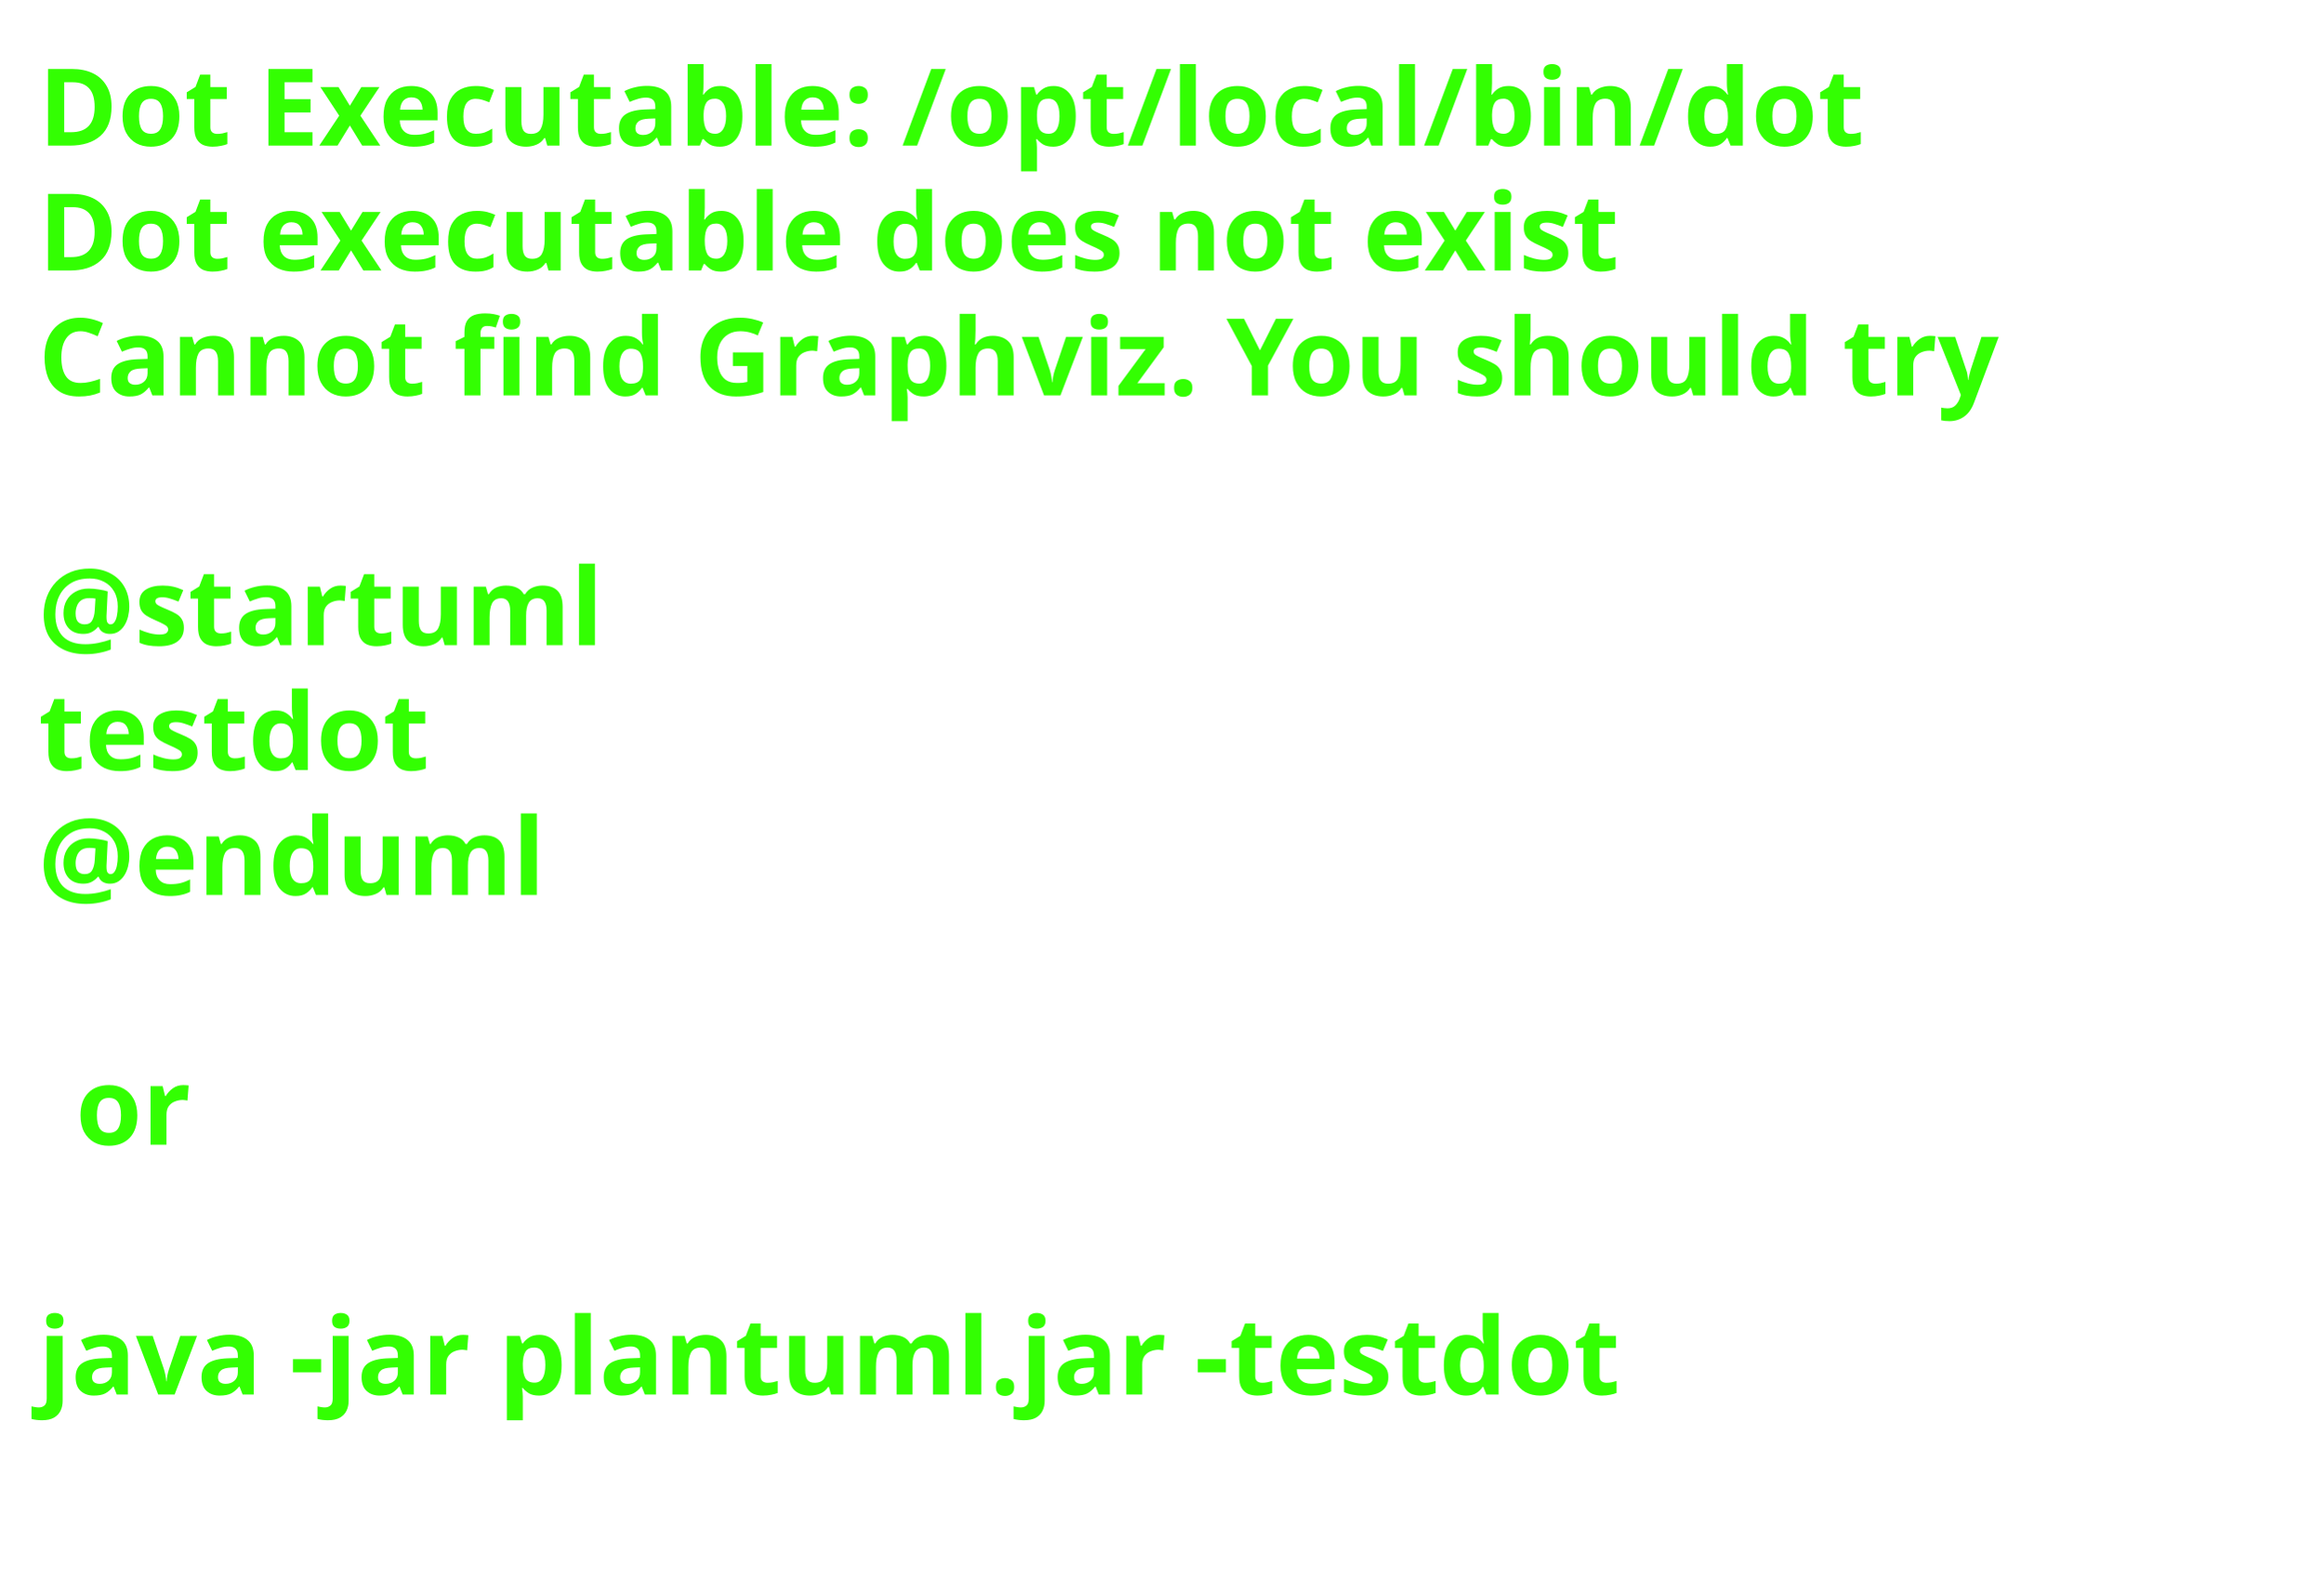
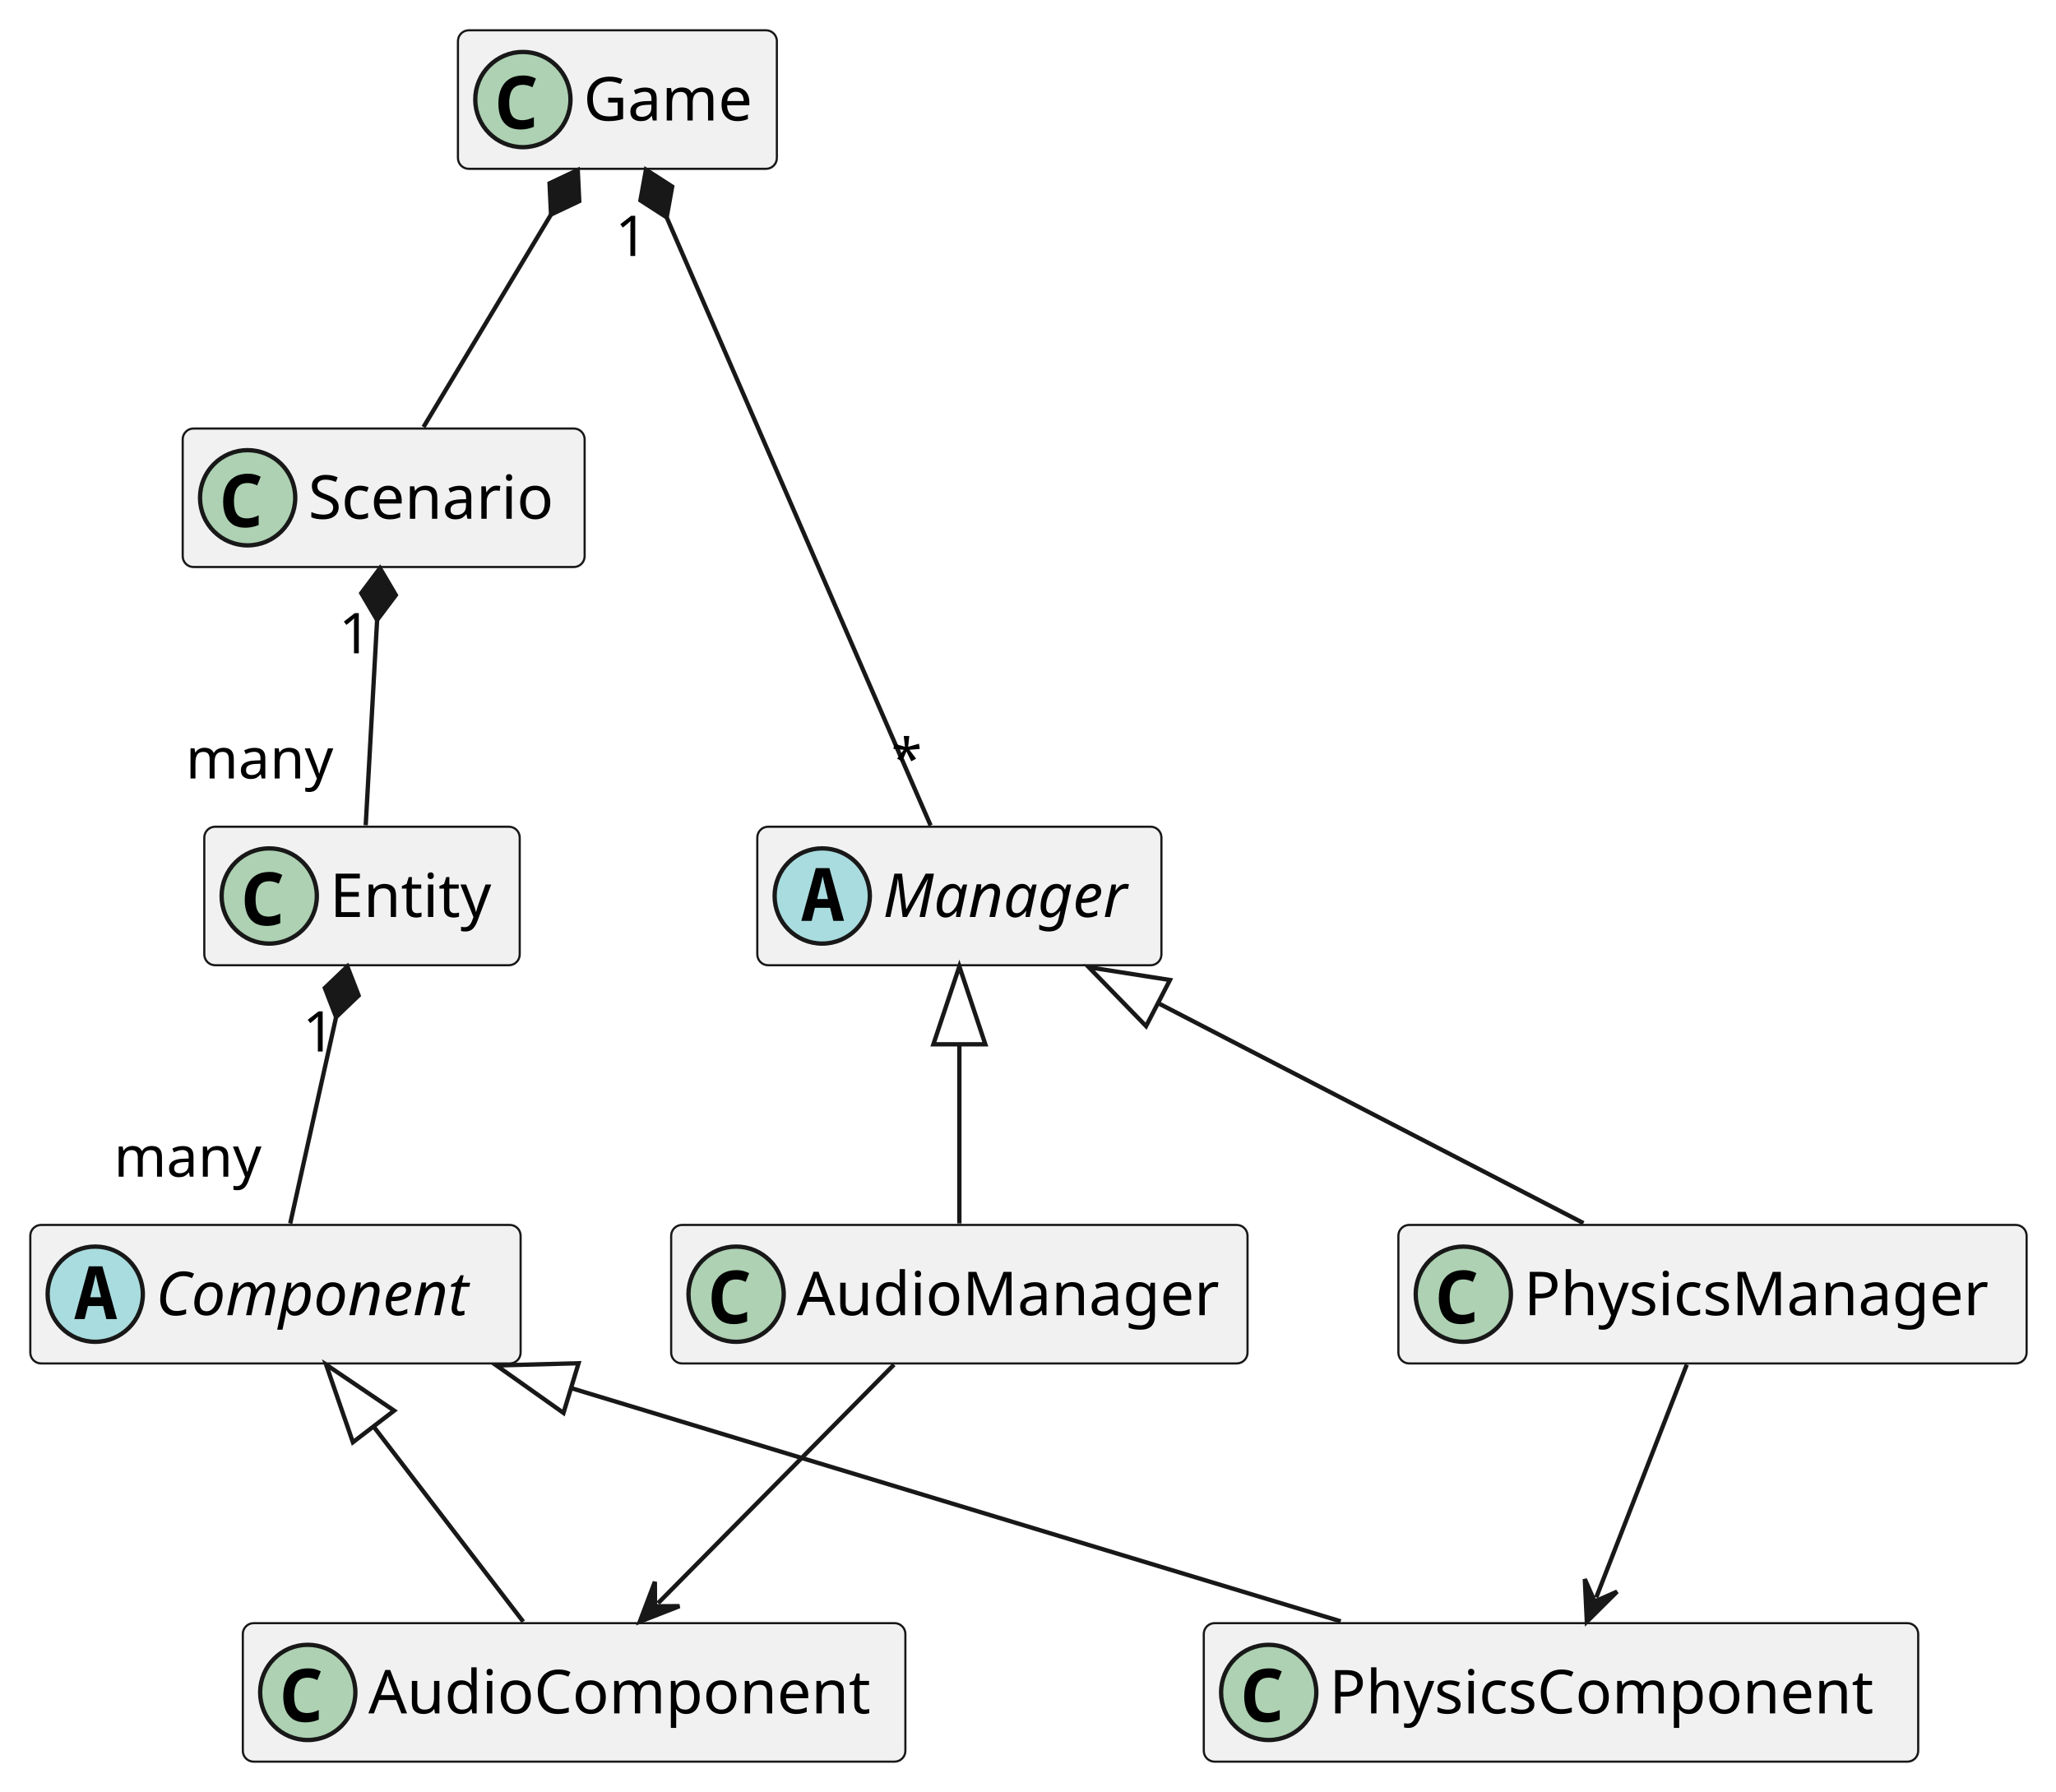
- <svg xmlns="http://www.w3.org/2000/svg" contentStyleType="text/css" data-diagram-type="CLASS" height="206px" preserveAspectRatio="none" style="width:303px;height:206px;background:#FFFFFF;" version="1.1" viewBox="0 0 303 206" width="303px" zoomAndPan="magnify">
+ <svg xmlns="http://www.w3.org/2000/svg" contentStyleType="text/css" data-diagram-type="CLASS" height="414px" preserveAspectRatio="none" style="width:475px;height:414px;background:#FFFFFF;" version="1.1" viewBox="0 0 475 414" width="475px" zoomAndPan="magnify">
  <defs />
  <g>
-     <text fill="#33FF02" font-family="sans-serif" font-size="14" font-weight="bold" lengthAdjust="spacing" textLength="264.954" x="5" y="19">Dot Executable: /opt/local/bin/dot</text>
-     <text fill="#33FF02" font-family="sans-serif" font-size="14" font-weight="bold" lengthAdjust="spacing" textLength="236.264" x="5" y="35.297">Dot executable does not exist</text>
-     <text fill="#33FF02" font-family="sans-serif" font-size="14" font-weight="bold" lengthAdjust="spacing" textLength="291.587" x="5" y="51.594">Cannot find Graphviz. You should try</text>
-     <text fill="#33FF02" font-family="sans-serif" font-size="14" font-weight="bold" lengthAdjust="spacing" textLength="9.741" x="5" y="67.891"> </text>
-     <text fill="#33FF02" font-family="sans-serif" font-size="14" font-weight="bold" lengthAdjust="spacing" textLength="81.423" x="5" y="84.188">@startuml</text>
-     <text fill="#33FF02" font-family="sans-serif" font-size="14" font-weight="bold" lengthAdjust="spacing" textLength="57.545" x="5" y="100.484">testdot</text>
-     <text fill="#33FF02" font-family="sans-serif" font-size="14" font-weight="bold" lengthAdjust="spacing" textLength="72.837" x="5" y="116.781">@enduml</text>
-     <text fill="#33FF02" font-family="sans-serif" font-size="14" font-weight="bold" lengthAdjust="spacing" textLength="9.741" x="5" y="133.078"> </text>
-     <text fill="#33FF02" font-family="sans-serif" font-size="14" font-weight="bold" lengthAdjust="spacing" textLength="16.523" x="9.874" y="149.375">or</text>
-     <text fill="#33FF02" font-family="sans-serif" font-size="14" font-weight="bold" lengthAdjust="spacing" textLength="9.741" x="5" y="165.672"> </text>
-     <text fill="#33FF02" font-family="sans-serif" font-size="14" font-weight="bold" lengthAdjust="spacing" textLength="234.507" x="5" y="181.969">java -jar plantuml.jar -testdot</text>
-     <text fill="#33FF02" font-family="sans-serif" font-size="14" font-weight="bold" lengthAdjust="spacing" textLength="9.741" x="5" y="198.266"> </text>
+     <g id="elem_Manager">
+       <rect codeLine="1" fill="#F1F1F1" height="32" id="Manager" rx="2.5" ry="2.5" style="stroke:#181818;stroke-width:0.5;" width="93.366" x="174.96" y="191" />
+       <ellipse cx="189.96" cy="207" fill="#A9DCDF" rx="11" ry="11" style="stroke:#181818;stroke-width:1;" />
+       <path d="M185.132,212.75 L188.476,200.562 L191.616,200.562 L194.991,212.75 L192.523,212.75 L191.788,209.734 L188.273,209.734 L187.523,212.75 L185.132,212.75 Z M189.538,204.703 L188.788,207.703 L191.304,207.703 L190.585,204.703 Q190.444,204.125 190.319,203.578 Q190.194,203.016 190.054,202.438 Q189.944,203.016 189.804,203.578 Q189.663,204.125 189.538,204.703 Z " fill="#000000" />
+       <text fill="#000000" font-family="sans-serif" font-size="14" font-style="italic" lengthAdjust="spacing" textLength="61.366" x="203.96" y="211.847">Manager</text>
+     </g>
+     <g id="elem_Component">
+       <rect codeLine="2" fill="#F1F1F1" height="32" id="Component" rx="2.5" ry="2.5" style="stroke:#181818;stroke-width:0.5;" width="113.279" x="7" y="283" />
+       <ellipse cx="22" cy="299" fill="#A9DCDF" rx="11" ry="11" style="stroke:#181818;stroke-width:1;" />
+       <path d="M17.172,304.75 L20.516,292.562 L23.656,292.562 L27.031,304.75 L24.562,304.75 L23.828,301.734 L20.312,301.734 L19.562,304.75 L17.172,304.75 Z M21.578,296.703 L20.828,299.703 L23.344,299.703 L22.625,296.703 Q22.484,296.125 22.359,295.578 Q22.234,295.016 22.094,294.438 Q21.984,295.016 21.844,295.578 Q21.703,296.125 21.578,296.703 Z " fill="#000000" />
+       <text fill="#000000" font-family="sans-serif" font-size="14" font-style="italic" lengthAdjust="spacing" textLength="81.279" x="36" y="303.847">Component</text>
+     </g>
+     <g id="elem_PhysicsManager">
+       <rect fill="#F1F1F1" height="32" id="PhysicsManager" rx="2.5" ry="2.5" style="stroke:#181818;stroke-width:0.5;" width="145.142" x="323.07" y="283" />
+       <ellipse cx="338.07" cy="299" fill="#ADD1B2" rx="11" ry="11" style="stroke:#181818;stroke-width:1;" />
+       <path d="M337.539,305.922 Q335.789,305.922 334.648,305.188 Q333.523,304.438 332.961,303.094 Q332.414,301.734 332.414,299.938 Q332.414,297.906 333.07,296.453 Q333.726,295 335.007,294.219 Q336.289,293.438 338.164,293.438 Q339.054,293.438 339.726,293.625 Q340.398,293.797 341.086,294.141 L340.273,296.156 Q339.648,295.844 339.101,295.719 Q338.57,295.594 338.086,295.594 Q336.914,295.594 336.211,296.125 Q335.507,296.656 335.211,297.609 Q334.914,298.562 334.914,299.828 Q334.914,301.844 335.632,302.812 Q336.351,303.766 337.945,303.766 Q338.539,303.766 339.164,303.609 Q339.789,303.453 340.617,303.078 L340.617,305.297 Q339.882,305.609 339.086,305.766 Q338.304,305.922 337.539,305.922 Z " fill="#000000" />
+       <text fill="#000000" font-family="sans-serif" font-size="14" lengthAdjust="spacing" textLength="113.142" x="352.07" y="303.847">PhysicsManager</text>
+     </g>
+     <g id="elem_AudioManager">
+       <rect fill="#F1F1F1" height="32" id="AudioManager" rx="2.5" ry="2.5" style="stroke:#181818;stroke-width:0.5;" width="133.158" x="155.06" y="283" />
+       <ellipse cx="170.06" cy="299" fill="#ADD1B2" rx="11" ry="11" style="stroke:#181818;stroke-width:1;" />
+       <path d="M169.529,305.922 Q167.779,305.922 166.638,305.188 Q165.513,304.438 164.951,303.094 Q164.404,301.734 164.404,299.938 Q164.404,297.906 165.06,296.453 Q165.716,295 166.998,294.219 Q168.279,293.438 170.154,293.438 Q171.044,293.438 171.716,293.625 Q172.388,293.797 173.076,294.141 L172.263,296.156 Q171.638,295.844 171.091,295.719 Q170.56,295.594 170.076,295.594 Q168.904,295.594 168.201,296.125 Q167.498,296.656 167.201,297.609 Q166.904,298.562 166.904,299.828 Q166.904,301.844 167.623,302.812 Q168.341,303.766 169.935,303.766 Q170.529,303.766 171.154,303.609 Q171.779,303.453 172.607,303.078 L172.607,305.297 Q171.873,305.609 171.076,305.766 Q170.294,305.922 169.529,305.922 Z " fill="#000000" />
+       <text fill="#000000" font-family="sans-serif" font-size="14" lengthAdjust="spacing" textLength="101.158" x="184.06" y="303.847">AudioManager</text>
+     </g>
+     <g id="elem_Game">
+       <rect fill="#F1F1F1" height="32" id="Game" rx="2.5" ry="2.5" style="stroke:#181818;stroke-width:0.5;" width="73.679" x="105.8" y="7" />
+       <ellipse cx="120.8" cy="23" fill="#ADD1B2" rx="11" ry="11" style="stroke:#181818;stroke-width:1;" />
+       <path d="M120.269,29.922 Q118.519,29.922 117.378,29.188 Q116.253,28.438 115.691,27.094 Q115.144,25.734 115.144,23.938 Q115.144,21.906 115.8,20.453 Q116.456,19 117.737,18.219 Q119.019,17.438 120.894,17.438 Q121.784,17.438 122.456,17.625 Q123.128,17.797 123.816,18.141 L123.003,20.156 Q122.378,19.844 121.831,19.719 Q121.3,19.594 120.816,19.594 Q119.644,19.594 118.941,20.125 Q118.237,20.656 117.941,21.609 Q117.644,22.562 117.644,23.828 Q117.644,25.844 118.362,26.812 Q119.081,27.766 120.675,27.766 Q121.269,27.766 121.894,27.609 Q122.519,27.453 123.347,27.078 L123.347,29.297 Q122.612,29.609 121.816,29.766 Q121.034,29.922 120.269,29.922 Z " fill="#000000" />
+       <text fill="#000000" font-family="sans-serif" font-size="14" lengthAdjust="spacing" textLength="41.679" x="134.8" y="27.847">Game</text>
+     </g>
+     <g id="elem_Scenario">
+       <rect fill="#F1F1F1" height="32" id="Scenario" rx="2.5" ry="2.5" style="stroke:#181818;stroke-width:0.5;" width="92.86" x="42.21" y="99" />
+       <ellipse cx="57.21" cy="115" fill="#ADD1B2" rx="11" ry="11" style="stroke:#181818;stroke-width:1;" />
+       <path d="M56.679,121.922 Q54.929,121.922 53.788,121.188 Q52.663,120.438 52.101,119.094 Q51.554,117.734 51.554,115.938 Q51.554,113.906 52.21,112.453 Q52.866,111 54.148,110.219 Q55.429,109.438 57.304,109.438 Q58.194,109.438 58.866,109.625 Q59.538,109.797 60.226,110.141 L59.413,112.156 Q58.788,111.844 58.241,111.719 Q57.71,111.594 57.226,111.594 Q56.054,111.594 55.351,112.125 Q54.648,112.656 54.351,113.609 Q54.054,114.562 54.054,115.828 Q54.054,117.844 54.773,118.812 Q55.491,119.766 57.085,119.766 Q57.679,119.766 58.304,119.609 Q58.929,119.453 59.757,119.078 L59.757,121.297 Q59.023,121.609 58.226,121.766 Q57.444,121.922 56.679,121.922 Z " fill="#000000" />
+       <text fill="#000000" font-family="sans-serif" font-size="14" lengthAdjust="spacing" textLength="60.86" x="71.21" y="119.847">Scenario</text>
+     </g>
+     <g id="elem_Entity">
+       <rect fill="#F1F1F1" height="32" id="Entity" rx="2.5" ry="2.5" style="stroke:#181818;stroke-width:0.5;" width="72.872" x="47.2" y="191" />
+       <ellipse cx="62.2" cy="207" fill="#ADD1B2" rx="11" ry="11" style="stroke:#181818;stroke-width:1;" />
+       <path d="M61.669,213.922 Q59.919,213.922 58.778,213.188 Q57.653,212.438 57.091,211.094 Q56.544,209.734 56.544,207.938 Q56.544,205.906 57.2,204.453 Q57.856,203 59.138,202.219 Q60.419,201.438 62.294,201.438 Q63.184,201.438 63.856,201.625 Q64.528,201.797 65.216,202.141 L64.403,204.156 Q63.778,203.844 63.231,203.719 Q62.7,203.594 62.216,203.594 Q61.044,203.594 60.341,204.125 Q59.638,204.656 59.341,205.609 Q59.044,206.562 59.044,207.828 Q59.044,209.844 59.763,210.812 Q60.481,211.766 62.075,211.766 Q62.669,211.766 63.294,211.609 Q63.919,211.453 64.747,211.078 L64.747,213.297 Q64.013,213.609 63.216,213.766 Q62.434,213.922 61.669,213.922 Z " fill="#000000" />
+       <text fill="#000000" font-family="sans-serif" font-size="14" lengthAdjust="spacing" textLength="40.872" x="76.2" y="211.847">Entity</text>
+     </g>
+     <g id="elem_PhysicsComponent">
+       <rect fill="#F1F1F1" height="32" id="PhysicsComponent" rx="2.5" ry="2.5" style="stroke:#181818;stroke-width:0.5;" width="165.055" x="278.11" y="375" />
+       <ellipse cx="293.11" cy="391" fill="#ADD1B2" rx="11" ry="11" style="stroke:#181818;stroke-width:1;" />
+       <path d="M292.579,397.922 Q290.829,397.922 289.688,397.188 Q288.563,396.438 288.001,395.094 Q287.454,393.734 287.454,391.938 Q287.454,389.906 288.11,388.453 Q288.766,387 290.048,386.219 Q291.329,385.438 293.204,385.438 Q294.094,385.438 294.766,385.625 Q295.438,385.797 296.126,386.141 L295.313,388.156 Q294.688,387.844 294.141,387.719 Q293.61,387.594 293.126,387.594 Q291.954,387.594 291.251,388.125 Q290.548,388.656 290.251,389.609 Q289.954,390.562 289.954,391.828 Q289.954,393.844 290.673,394.812 Q291.391,395.766 292.985,395.766 Q293.579,395.766 294.204,395.609 Q294.829,395.453 295.657,395.078 L295.657,397.297 Q294.923,397.609 294.126,397.766 Q293.344,397.922 292.579,397.922 Z " fill="#000000" />
+       <text fill="#000000" font-family="sans-serif" font-size="14" lengthAdjust="spacing" textLength="133.055" x="307.11" y="395.847">PhysicsComponent</text>
+     </g>
+     <g id="elem_AudioComponent">
+       <rect fill="#F1F1F1" height="32" id="AudioComponent" rx="2.5" ry="2.5" style="stroke:#181818;stroke-width:0.5;" width="153.071" x="56.1" y="375" />
+       <ellipse cx="71.1" cy="391" fill="#ADD1B2" rx="11" ry="11" style="stroke:#181818;stroke-width:1;" />
+       <path d="M70.569,397.922 Q68.819,397.922 67.678,397.188 Q66.553,396.438 65.991,395.094 Q65.444,393.734 65.444,391.938 Q65.444,389.906 66.1,388.453 Q66.756,387 68.037,386.219 Q69.319,385.438 71.194,385.438 Q72.084,385.438 72.756,385.625 Q73.428,385.797 74.116,386.141 L73.303,388.156 Q72.678,387.844 72.131,387.719 Q71.6,387.594 71.116,387.594 Q69.944,387.594 69.241,388.125 Q68.537,388.656 68.241,389.609 Q67.944,390.562 67.944,391.828 Q67.944,393.844 68.662,394.812 Q69.381,395.766 70.975,395.766 Q71.569,395.766 72.194,395.609 Q72.819,395.453 73.647,395.078 L73.647,397.297 Q72.912,397.609 72.116,397.766 Q71.334,397.922 70.569,397.922 Z " fill="#000000" />
+       <text fill="#000000" font-family="sans-serif" font-size="14" lengthAdjust="spacing" textLength="121.071" x="85.1" y="395.847">AudioComponent</text>
+     </g>
+     <g id="link_Manager_PhysicsManager">
+       <path codeLine="3" d="M267.537,231.741 C299.507,248.281 333.9,266.06 365.83,282.58 " fill="transparent" id="Manager-backto-PhysicsManager" style="stroke:#181818;stroke-width:1;" />
+       <polygon fill="transparent" points="251.55,223.47,264.78,237.07,270.294,226.412,251.55,223.47" style="stroke:#181818;stroke-width:1;" />
+     </g>
+     <g id="link_Manager_AudioManager">
+       <path codeLine="4" d="M221.64,241.27 C221.64,257.82 221.64,266.08 221.64,282.66 " fill="transparent" id="Manager-backto-AudioManager" style="stroke:#181818;stroke-width:1;" />
+       <polygon fill="transparent" points="221.64,223.27,215.64,241.27,227.64,241.27,221.64,223.27" style="stroke:#181818;stroke-width:1;" />
+     </g>
+     <g id="link_Game_Manager">
+       <path codeLine="5" d="M154.018,50.208 C168.888,84.468 200.1,156.37 215,190.71 " fill="transparent" id="Game-backto-Manager" style="stroke:#181818;stroke-width:1;" />
+       <polygon fill="#181818" points="149.24,39.2,147.96,46.297,154.018,50.208,155.298,43.111,149.24,39.2" style="stroke:#181818;stroke-width:1;" />
+       <text fill="#000000" font-family="sans-serif" font-size="13" lengthAdjust="spacing" textLength="8.271" x="142.146" y="59.139">1</text>
+       <text fill="#000000" font-family="sans-serif" font-size="13" lengthAdjust="spacing" textLength="6.5" x="205.888" y="179.918">*</text>
+     </g>
+     <g id="link_Game_Scenario">
+       <path codeLine="6" d="M127.306,49.56 C117.376,66.11 107.79,82.08 97.84,98.66 " fill="transparent" id="Game-backto-Scenario" style="stroke:#181818;stroke-width:1;" />
+       <polygon fill="#181818" points="133.48,39.27,126.963,42.357,127.306,49.56,133.823,46.473,133.48,39.27" style="stroke:#181818;stroke-width:1;" />
+     </g>
+     <g id="link_Scenario_Entity">
+       <path codeLine="7" d="M87.124,143.251 C86.204,159.802 85.41,174.08 84.49,190.66 " fill="transparent" id="Scenario-backto-Entity" style="stroke:#181818;stroke-width:1;" />
+       <polygon fill="#181818" points="87.79,131.27,83.463,137.039,87.124,143.251,91.451,137.483,87.79,131.27" style="stroke:#181818;stroke-width:1;" />
+       <text fill="#000000" font-family="sans-serif" font-size="13" lengthAdjust="spacing" textLength="8.271" x="78.287" y="150.935">1</text>
+       <text fill="#000000" font-family="sans-serif" font-size="13" lengthAdjust="spacing" textLength="36.562" x="42.904" y="179.852">many</text>
+     </g>
+     <g id="link_Entity_Component">
+       <path codeLine="8" d="M77.645,234.984 C73.965,251.534 70.73,266.08 67.05,282.66 " fill="transparent" id="Entity-backto-Component" style="stroke:#181818;stroke-width:1;" />
+       <polygon fill="#181818" points="80.25,223.27,75.043,228.259,77.645,234.984,82.852,229.995,80.25,223.27" style="stroke:#181818;stroke-width:1;" />
+       <text fill="#000000" font-family="sans-serif" font-size="13" lengthAdjust="spacing" textLength="8.271" x="69.939" y="242.935">1</text>
+       <text fill="#000000" font-family="sans-serif" font-size="13" lengthAdjust="spacing" textLength="36.562" x="26.31" y="271.852">many</text>
+     </g>
+     <g id="link_Component_PhysicsComponent">
+       <path codeLine="9" d="M131.926,320.692 C186.486,337.232 255.25,358.06 309.75,374.58 " fill="transparent" id="Component-backto-PhysicsComponent" style="stroke:#181818;stroke-width:1;" />
+       <polygon fill="transparent" points="114.7,315.47,130.185,326.434,133.667,314.95,114.7,315.47" style="stroke:#181818;stroke-width:1;" />
+     </g>
+     <g id="link_Component_AudioComponent">
+       <path codeLine="10" d="M86.293,329.554 C98.983,346.104 108.17,358.08 120.88,374.66 " fill="transparent" id="Component-backto-AudioComponent" style="stroke:#181818;stroke-width:1;" />
+       <polygon fill="transparent" points="75.34,315.27,81.531,333.205,91.054,325.903,75.34,315.27" style="stroke:#181818;stroke-width:1;" />
+     </g>
+     <g id="link_PhysicsManager_PhysicsComponent">
+       <path codeLine="11" d="M389.7,315.27 C383.27,331.82 375.222,352.487 368.782,369.067 " fill="transparent" id="PhysicsManager-to-PhysicsComponent" style="stroke:#181818;stroke-width:1;" />
+       <polygon fill="#181818" points="366.61,374.66,373.597,367.719,368.42,369.999,366.14,364.822,366.61,374.66" style="stroke:#181818;stroke-width:1;" />
+     </g>
+     <g id="link_AudioManager_AudioComponent">
+       <path codeLine="12" d="M206.54,315.27 C190.18,331.82 168.429,353.814 152.029,370.394 " fill="transparent" id="AudioManager-to-AudioComponent" style="stroke:#181818;stroke-width:1;" />
+       <polygon fill="#181818" points="147.81,374.66,156.983,371.074,151.326,371.105,151.295,365.449,147.81,374.66" style="stroke:#181818;stroke-width:1;" />
+     </g>
  </g>
</svg>
